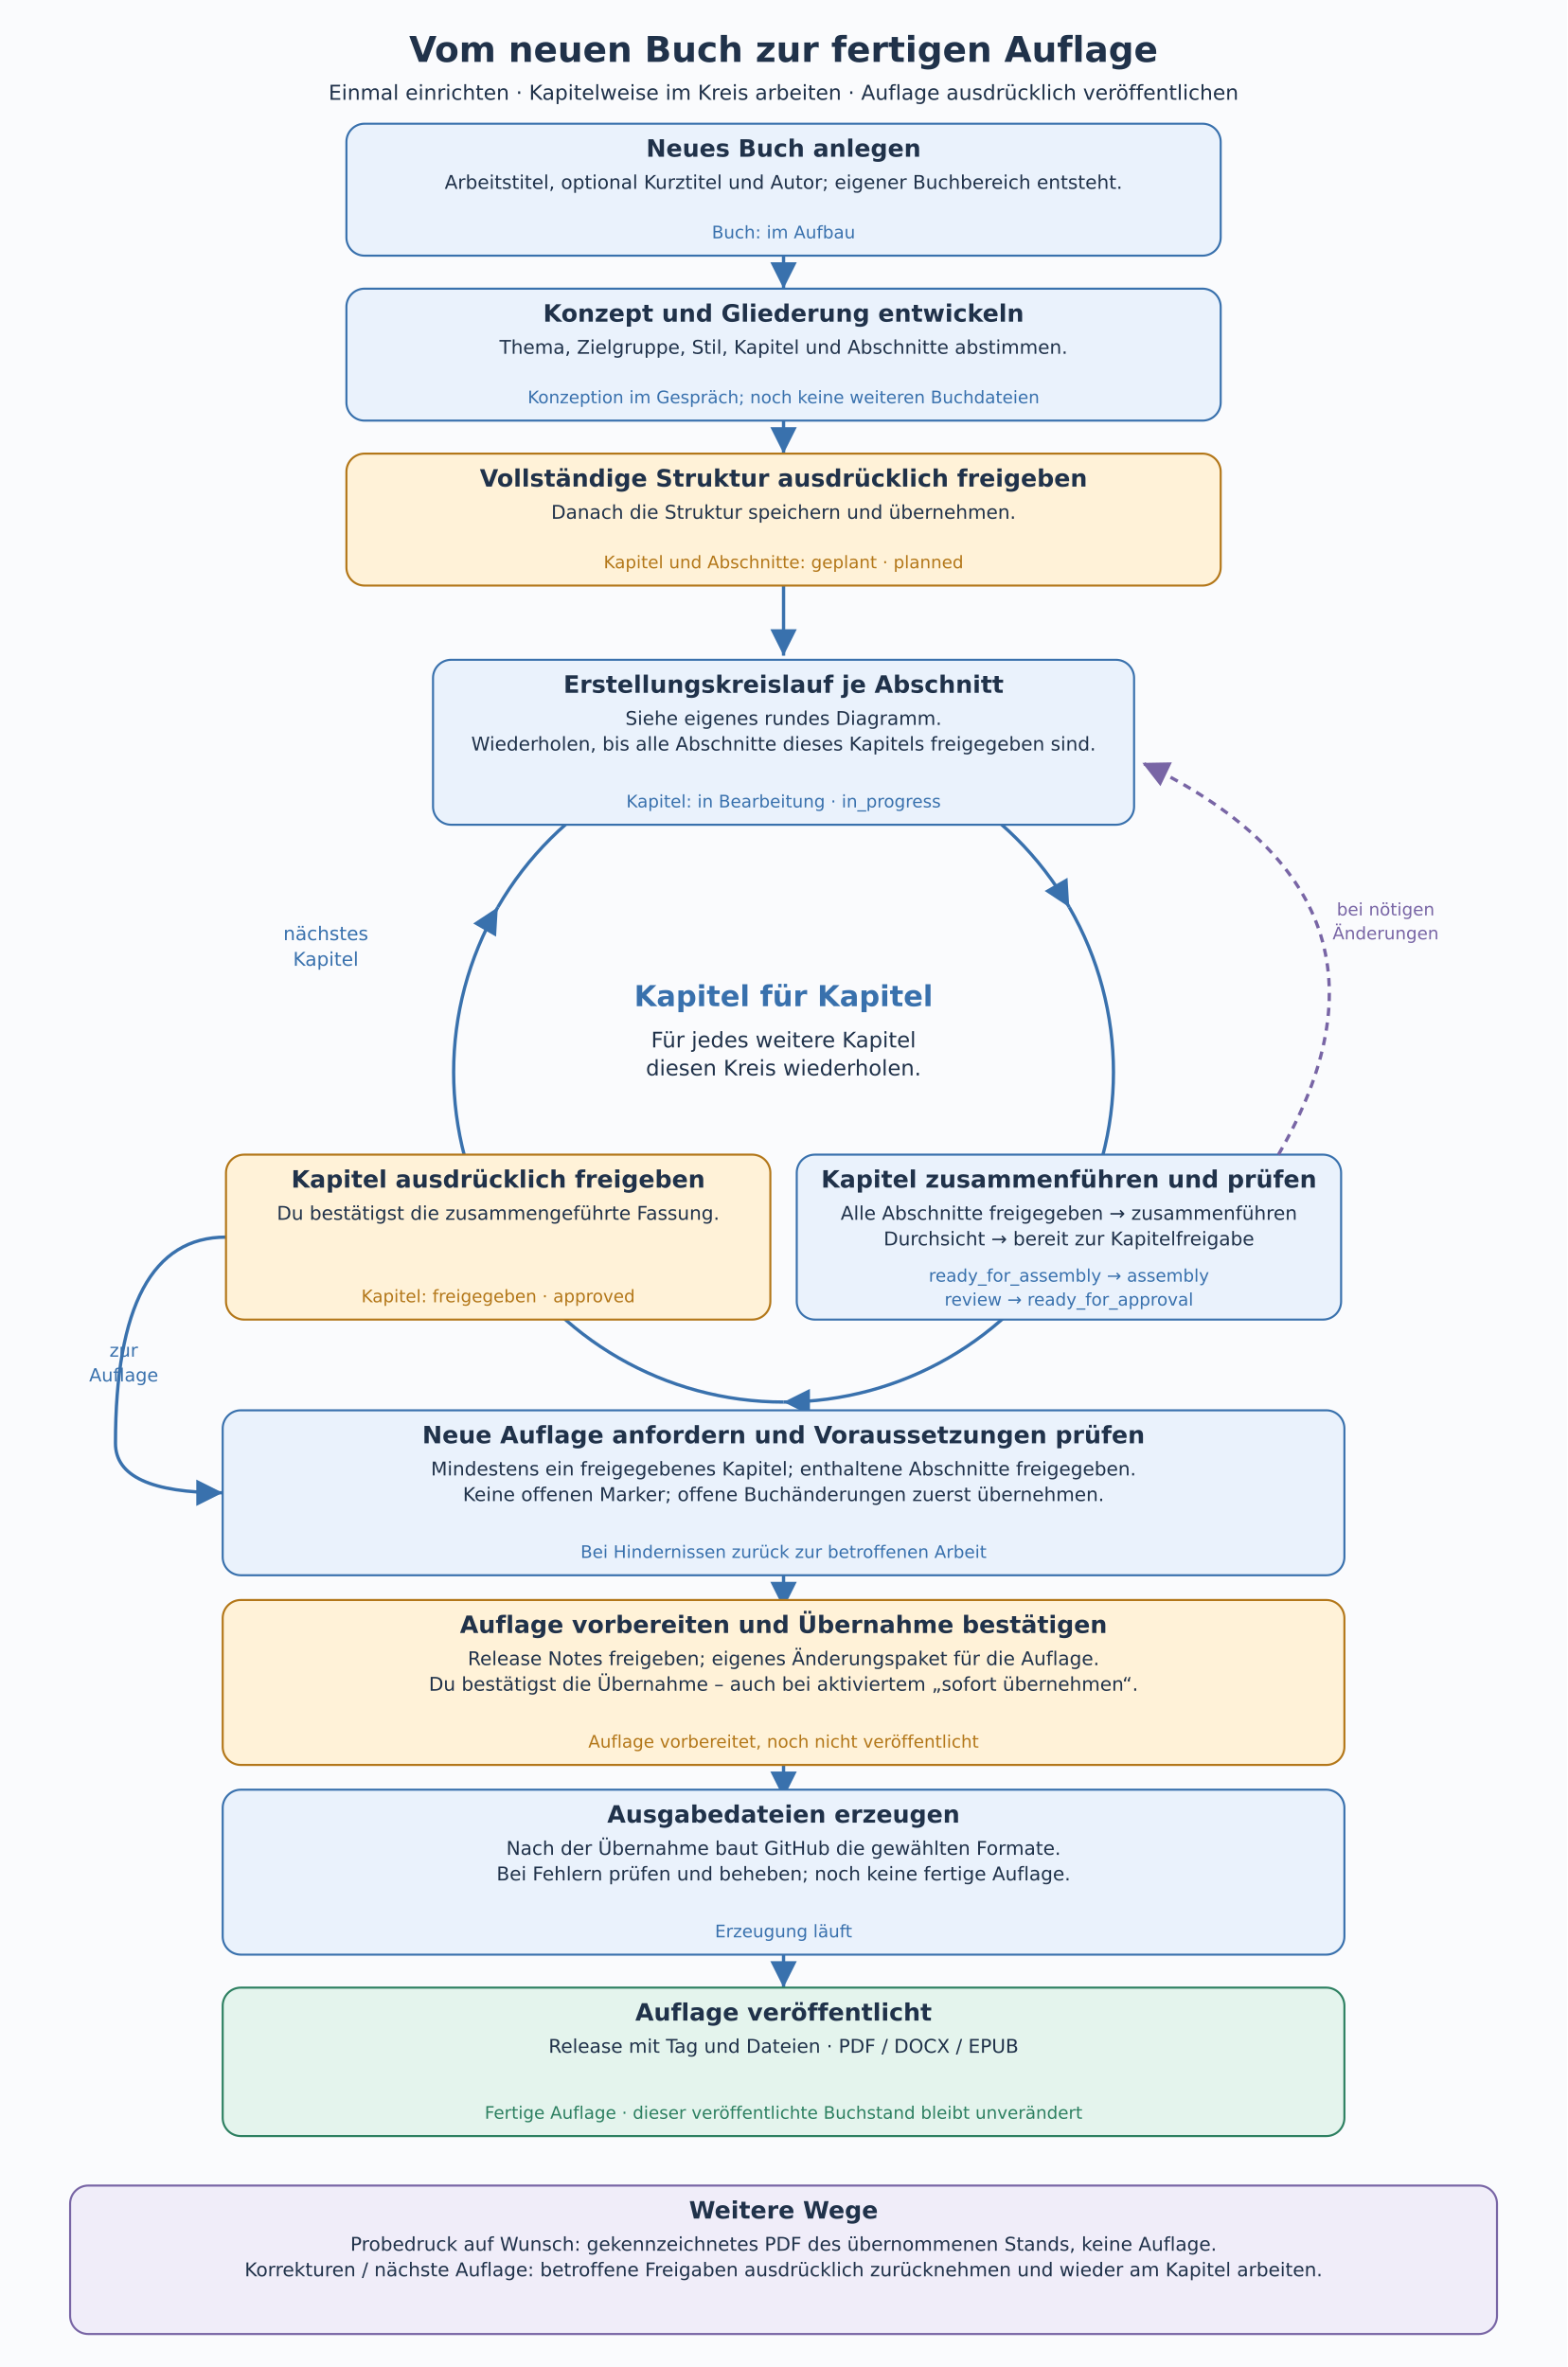
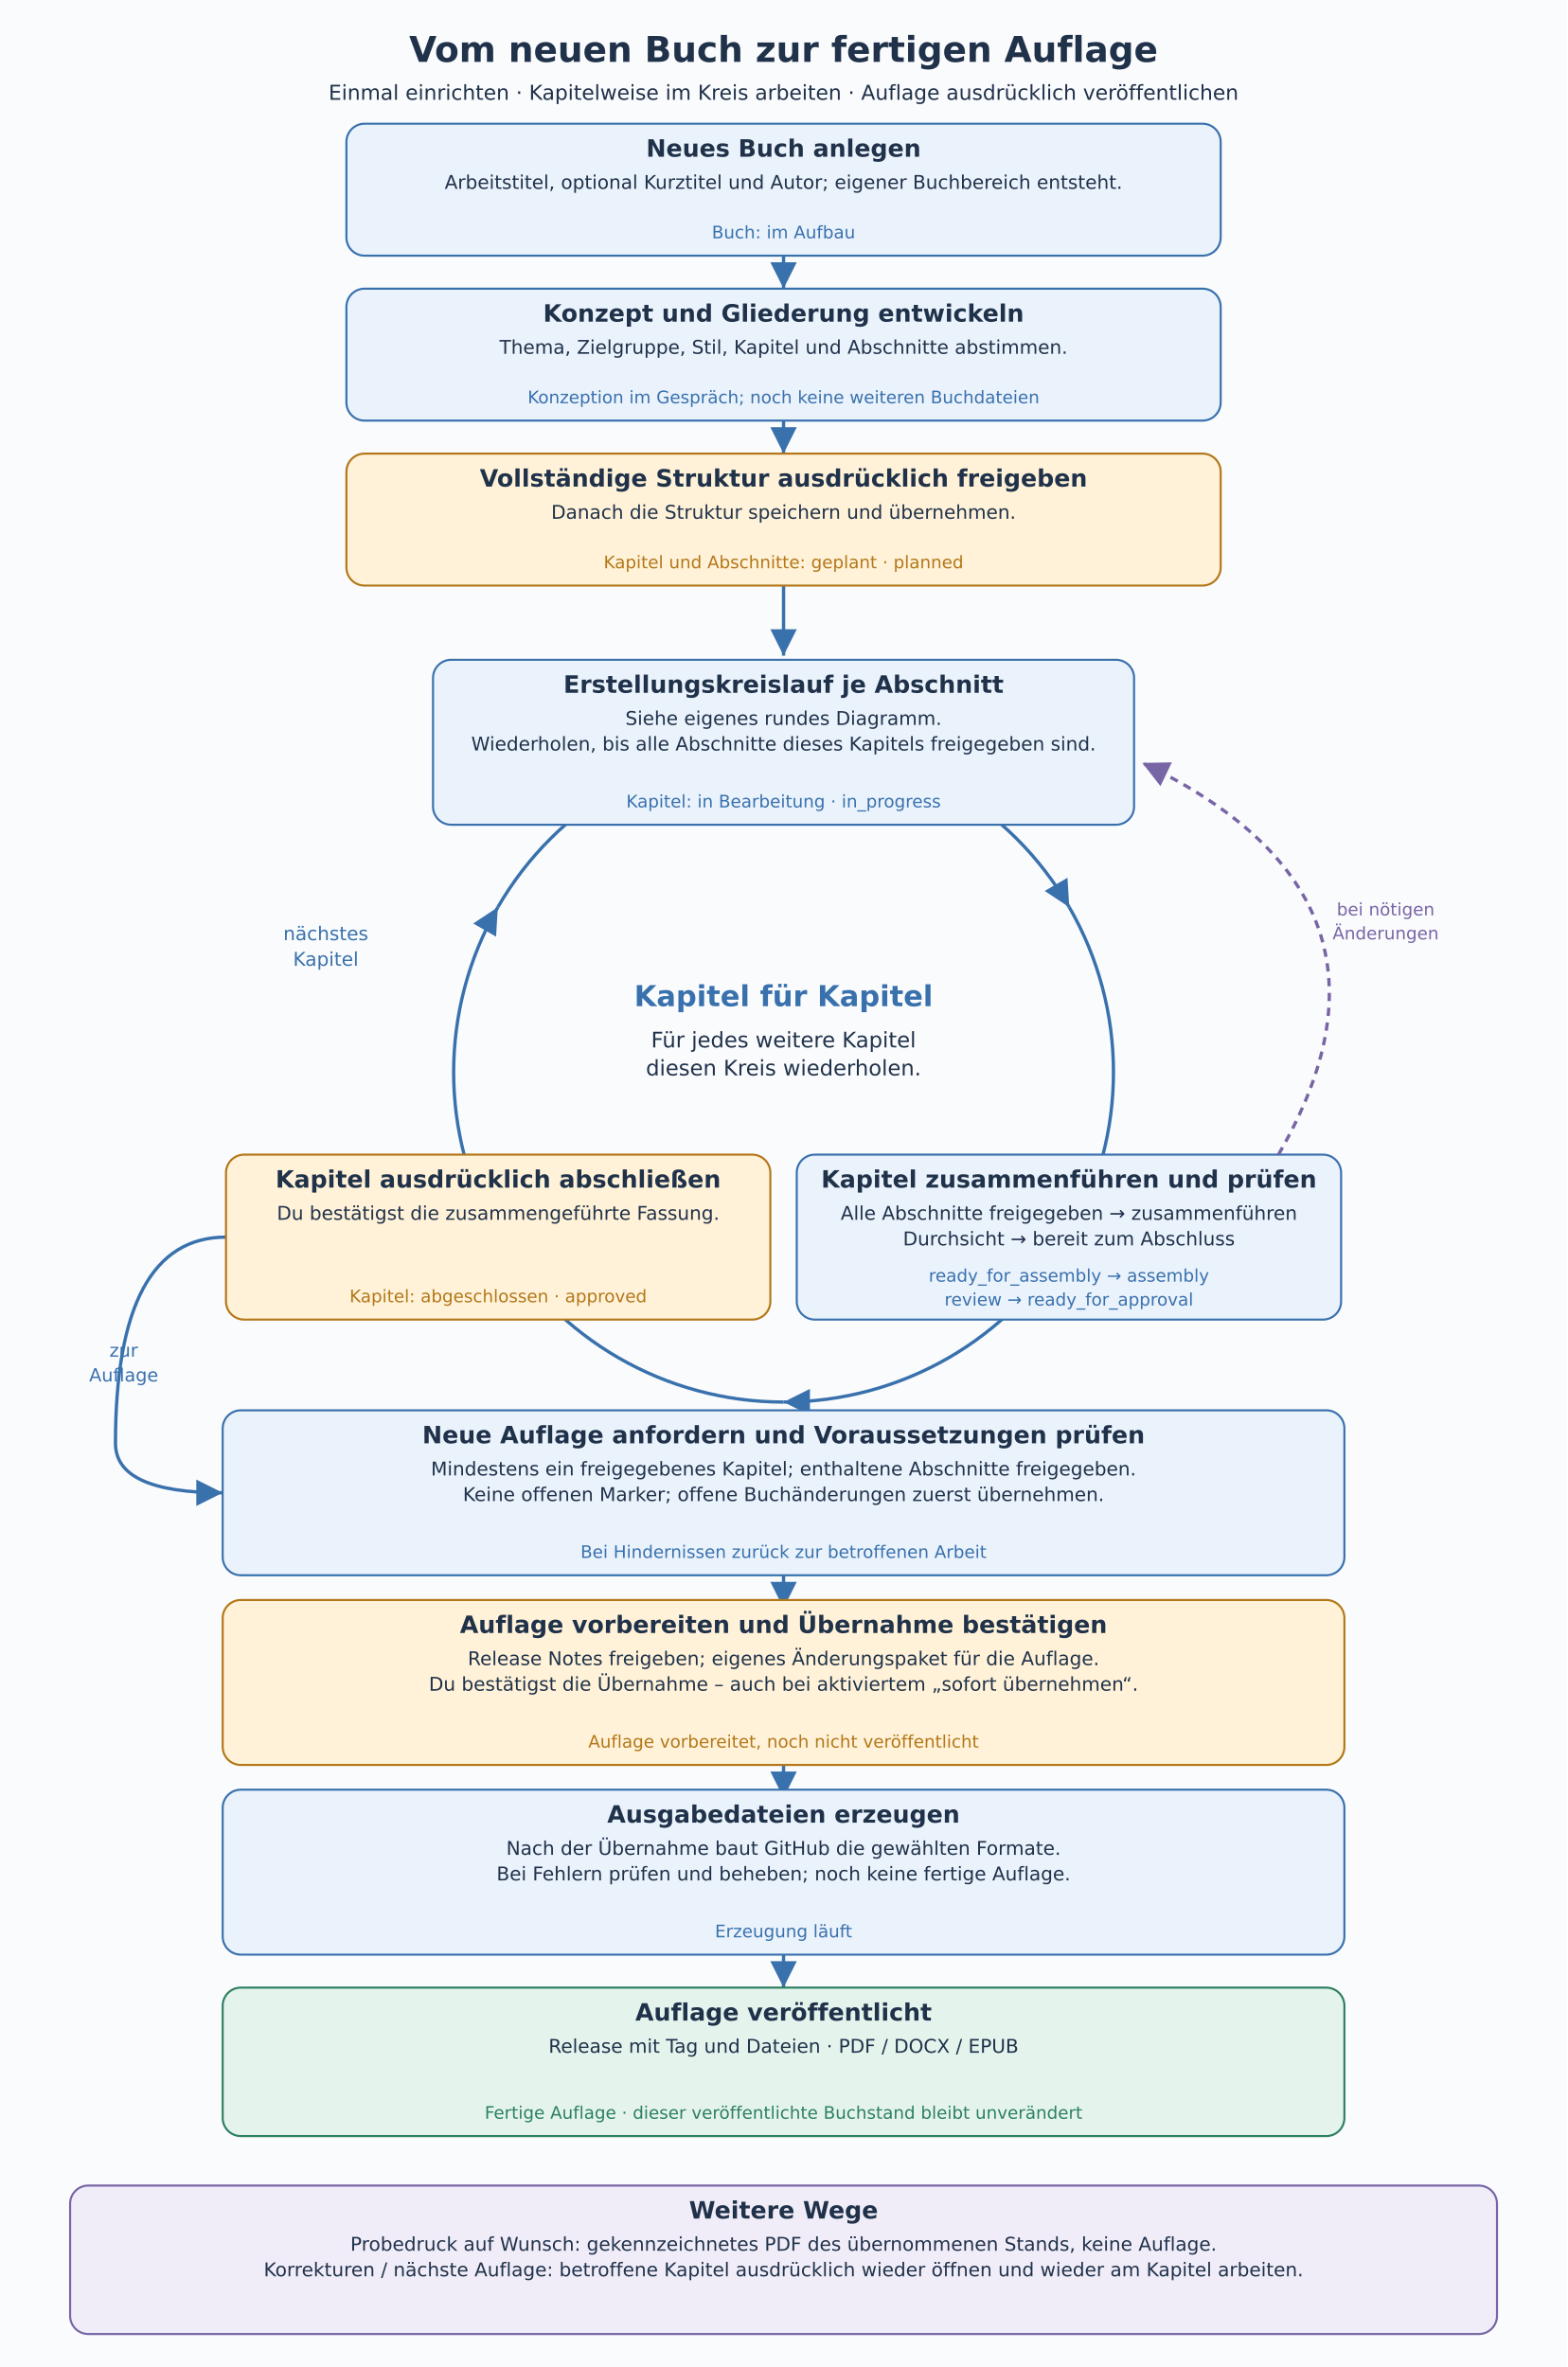
<svg xmlns="http://www.w3.org/2000/svg" width="1900" height="2870" viewBox="0 0 1900 2870">
  <defs>
    <marker id="blue" markerWidth="10" markerHeight="10" refX="8" refY="4" orient="auto">
      <path d="M0,0 L8,4 L0,8 Z" fill="#3971AD" />
    </marker>
    <marker id="purple" markerWidth="10" markerHeight="10" refX="8" refY="4" orient="auto">
      <path d="M0,0 L8,4 L0,8 Z" fill="#7865A5" />
    </marker>
  </defs>
  <rect width="1900" height="2870" fill="#FAFBFD" />
  <g font-family="DejaVu Sans, sans-serif">
    <text x="950" y="75" text-anchor="middle" font-size="43" fill="#20324A" font-weight="700">Vom neuen Buch zur fertigen Auflage</text>
    <text x="950" y="121" text-anchor="middle" font-size="25" fill="#20324A" font-weight="400">Einmal einrichten · Kapitelweise im Kreis arbeiten · Auflage ausdrücklich veröffentlichen</text>
    <path d="M 950 310 L 950 350" fill="none" stroke="#3971AD" stroke-width="4" stroke-dasharray="none" marker-end="url(#blue)" />
    <path d="M 950 510 L 950 550" fill="none" stroke="#3971AD" stroke-width="4" stroke-dasharray="none" marker-end="url(#blue)" />
    <path d="M 950 710 L 950 795" fill="none" stroke="#3971AD" stroke-width="4" stroke-dasharray="none" marker-end="url(#blue)" />
    <rect x="420.0" y="150.0" width="1060" height="160" rx="22" fill="#EAF2FC" stroke="#3971AD" stroke-width="2.5" />
    <text x="950" y="190.0" text-anchor="middle" font-size="29" fill="#20324A" font-weight="700">Neues Buch anlegen</text>
    <text x="950" y="229.0" text-anchor="middle" font-size="23" fill="#20324A" font-weight="400">Arbeitstitel, optional Kurztitel und Autor; eigener Buchbereich entsteht.</text>
    <text x="950" y="289.0" text-anchor="middle" font-size="21" fill="#3971AD" font-weight="400">Buch: im Aufbau</text>
    <rect x="420.0" y="350.0" width="1060" height="160" rx="22" fill="#EAF2FC" stroke="#3971AD" stroke-width="2.5" />
    <text x="950" y="390.0" text-anchor="middle" font-size="29" fill="#20324A" font-weight="700">Konzept und Gliederung entwickeln</text>
    <text x="950" y="429.0" text-anchor="middle" font-size="23" fill="#20324A" font-weight="400">Thema, Zielgruppe, Stil, Kapitel und Abschnitte abstimmen.</text>
    <text x="950" y="489.0" text-anchor="middle" font-size="21" fill="#3971AD" font-weight="400">Konzeption im Gespräch; noch keine weiteren Buchdateien</text>
    <rect x="420.0" y="550.0" width="1060" height="160" rx="22" fill="#FFF2D8" stroke="#B37719" stroke-width="2.5" />
    <text x="950" y="590.0" text-anchor="middle" font-size="29" fill="#20324A" font-weight="700">Vollständige Struktur ausdrücklich freigeben</text>
    <text x="950" y="629.0" text-anchor="middle" font-size="23" fill="#20324A" font-weight="400">Danach die Struktur speichern und übernehmen.</text>
    <text x="950" y="689.0" text-anchor="middle" font-size="21" fill="#B37719" font-weight="400">Kapitel und Abschnitte: geplant · planned</text>
    <path d="M 950.0 900.0 A 400 400 0 0 1 1296.41 1100.0" fill="none" stroke="#3971AD" stroke-width="4" stroke-dasharray="none" marker-end="url(#blue)" />
    <path d="M 1296.41 1100.0 A 400 400 0 0 1 1296.41 1500.0" fill="none" stroke="#3971AD" stroke-width="4" />
    <path d="M 1296.41 1500.0 A 400 400 0 0 1 950.0 1700.0" fill="none" stroke="#3971AD" stroke-width="4" stroke-dasharray="none" marker-end="url(#blue)" />
    <path d="M 950.0 1700.0 A 400 400 0 0 1 603.59 1500.0" fill="none" stroke="#3971AD" stroke-width="4" />
    <path d="M 603.59 1500.0 A 400 400 0 0 1 603.59 1100.0" fill="none" stroke="#3971AD" stroke-width="4" stroke-dasharray="none" marker-end="url(#blue)" />
    <path d="M 603.59 1100.0 A 400 400 0 0 1 950 900.0" fill="none" stroke="#3971AD" stroke-width="4" />
    <path d="M 274 1500 Q 140 1500 140 1750 Q 140 1810 270 1810" fill="none" stroke="#3971AD" stroke-width="4" stroke-dasharray="none" marker-end="url(#blue)" />
    <text x="950" y="1220" text-anchor="middle" font-size="35" fill="#3971AD" font-weight="700">Kapitel für Kapitel</text>
    <text x="950" y="1270" text-anchor="middle" font-size="26" fill="#20324A" font-weight="400">Für jedes weitere Kapitel</text>
    <text x="950" y="1304" text-anchor="middle" font-size="26" fill="#20324A" font-weight="400">diesen Kreis wiederholen.</text>
    <text x="395" y="1140" text-anchor="middle" font-size="23" fill="#3971AD" font-weight="400">nächstes</text>
    <text x="395" y="1171" text-anchor="middle" font-size="23" fill="#3971AD" font-weight="400">Kapitel</text>
    <text x="150" y="1645" text-anchor="middle" font-size="22" fill="#3971AD" font-weight="400">zur</text>
    <text x="150" y="1675" text-anchor="middle" font-size="22" fill="#3971AD" font-weight="400">Auflage</text>
    <rect x="525.0" y="800.0" width="850" height="200" rx="22" fill="#EAF2FC" stroke="#3971AD" stroke-width="2.5" />
    <text x="950" y="840.0" text-anchor="middle" font-size="29" fill="#20324A" font-weight="700">Erstellungskreislauf je Abschnitt</text>
    <text x="950" y="879.0" text-anchor="middle" font-size="23" fill="#20324A" font-weight="400">Siehe eigenes rundes Diagramm.</text>
    <text x="950" y="910.0" text-anchor="middle" font-size="23" fill="#20324A" font-weight="400">Wiederholen, bis alle Abschnitte dieses Kapitels freigegeben sind.</text>
    <text x="950" y="979.0" text-anchor="middle" font-size="21" fill="#3971AD" font-weight="400">Kapitel: in Bearbeitung · in_progress</text>
    <rect x="966.0" y="1400.0" width="660" height="200" rx="22" fill="#EAF2FC" stroke="#3971AD" stroke-width="2.5" />
    <text x="1296" y="1440.0" text-anchor="middle" font-size="29" fill="#20324A" font-weight="700">Kapitel zusammenführen und prüfen</text>
    <text x="1296" y="1479.0" text-anchor="middle" font-size="23" fill="#20324A" font-weight="400">Alle Abschnitte freigegeben → zusammenführen</text>
-     <text x="1296" y="1510.0" text-anchor="middle" font-size="23" fill="#20324A" font-weight="400">Durchsicht → bereit zur Kapitelfreigabe</text>
+     <text x="1296" y="1510.0" text-anchor="middle" font-size="23" fill="#20324A" font-weight="400">Durchsicht → bereit zum Abschluss</text>
    <text x="1296" y="1554.0" text-anchor="middle" font-size="21" fill="#3971AD" font-weight="400">ready_for_assembly → assembly</text>
    <text x="1296" y="1583.0" text-anchor="middle" font-size="21" fill="#3971AD" font-weight="400">review → ready_for_approval</text>
    <rect x="274.0" y="1400.0" width="660" height="200" rx="22" fill="#FFF2D8" stroke="#B37719" stroke-width="2.5" />
-     <text x="604" y="1440.0" text-anchor="middle" font-size="29" fill="#20324A" font-weight="700">Kapitel ausdrücklich freigeben</text>
+     <text x="604" y="1440.0" text-anchor="middle" font-size="29" fill="#20324A" font-weight="700">Kapitel ausdrücklich abschließen</text>
    <text x="604" y="1479.0" text-anchor="middle" font-size="23" fill="#20324A" font-weight="400">Du bestätigst die zusammengeführte Fassung.</text>
-     <text x="604" y="1579.0" text-anchor="middle" font-size="21" fill="#B37719" font-weight="400">Kapitel: freigegeben · approved</text>
+     <text x="604" y="1579.0" text-anchor="middle" font-size="21" fill="#B37719" font-weight="400">Kapitel: abgeschlossen · approved</text>
    <path d="M 1550 1400 Q 1730 1090 1385 925" fill="none" stroke="#7865A5" stroke-width="4" stroke-dasharray="10 8" marker-end="url(#purple)" />
    <text x="1680" y="1110" text-anchor="middle" font-size="21" fill="#7865A5" font-weight="400">bei nötigen</text>
    <text x="1680" y="1139" text-anchor="middle" font-size="21" fill="#7865A5" font-weight="400">Änderungen</text>
    <path d="M 950 1910 L 950 1950" fill="none" stroke="#3971AD" stroke-width="4" stroke-dasharray="none" marker-end="url(#blue)" />
    <path d="M 950 2140 L 950 2180" fill="none" stroke="#3971AD" stroke-width="4" stroke-dasharray="none" marker-end="url(#blue)" />
    <path d="M 950 2370 L 950 2410" fill="none" stroke="#3971AD" stroke-width="4" stroke-dasharray="none" marker-end="url(#blue)" />
    <rect x="270.0" y="1710.0" width="1360" height="200" rx="22" fill="#EAF2FC" stroke="#3971AD" stroke-width="2.5" />
    <text x="950" y="1750.0" text-anchor="middle" font-size="29" fill="#20324A" font-weight="700">Neue Auflage anfordern und Voraussetzungen prüfen</text>
    <text x="950" y="1789.0" text-anchor="middle" font-size="23" fill="#20324A" font-weight="400">Mindestens ein freigegebenes Kapitel; enthaltene Abschnitte freigegeben.</text>
    <text x="950" y="1820.0" text-anchor="middle" font-size="23" fill="#20324A" font-weight="400">Keine offenen Marker; offene Buchänderungen zuerst übernehmen.</text>
    <text x="950" y="1889.0" text-anchor="middle" font-size="21" fill="#3971AD" font-weight="400">Bei Hindernissen zurück zur betroffenen Arbeit</text>
    <rect x="270.0" y="1940.0" width="1360" height="200" rx="22" fill="#FFF2D8" stroke="#B37719" stroke-width="2.5" />
    <text x="950" y="1980.0" text-anchor="middle" font-size="29" fill="#20324A" font-weight="700">Auflage vorbereiten und Übernahme bestätigen</text>
    <text x="950" y="2019.0" text-anchor="middle" font-size="23" fill="#20324A" font-weight="400">Release Notes freigeben; eigenes Änderungspaket für die Auflage.</text>
    <text x="950" y="2050.0" text-anchor="middle" font-size="23" fill="#20324A" font-weight="400">Du bestätigst die Übernahme – auch bei aktiviertem „sofort übernehmen“.</text>
    <text x="950" y="2119.0" text-anchor="middle" font-size="21" fill="#B37719" font-weight="400">Auflage vorbereitet, noch nicht veröffentlicht</text>
    <rect x="270.0" y="2170.0" width="1360" height="200" rx="22" fill="#EAF2FC" stroke="#3971AD" stroke-width="2.5" />
    <text x="950" y="2210.0" text-anchor="middle" font-size="29" fill="#20324A" font-weight="700">Ausgabedateien erzeugen</text>
    <text x="950" y="2249.0" text-anchor="middle" font-size="23" fill="#20324A" font-weight="400">Nach der Übernahme baut GitHub die gewählten Formate.</text>
    <text x="950" y="2280.0" text-anchor="middle" font-size="23" fill="#20324A" font-weight="400">Bei Fehlern prüfen und beheben; noch keine fertige Auflage.</text>
    <text x="950" y="2349.0" text-anchor="middle" font-size="21" fill="#3971AD" font-weight="400">Erzeugung läuft</text>
    <rect x="270.0" y="2410.0" width="1360" height="180" rx="22" fill="#E4F4ED" stroke="#2D8061" stroke-width="2.5" />
    <text x="950" y="2450.0" text-anchor="middle" font-size="29" fill="#20324A" font-weight="700">Auflage veröffentlicht</text>
    <text x="950" y="2489.0" text-anchor="middle" font-size="23" fill="#20324A" font-weight="400">Release mit Tag und Dateien · PDF / DOCX / EPUB</text>
    <text x="950" y="2569.0" text-anchor="middle" font-size="21" fill="#2D8061" font-weight="400">Fertige Auflage · dieser veröffentlichte Buchstand bleibt unverändert</text>
    <rect x="85.0" y="2650.0" width="1730" height="180" rx="22" fill="#F0EDF9" stroke="#7865A5" stroke-width="2.5" />
    <text x="950" y="2690.0" text-anchor="middle" font-size="29" fill="#20324A" font-weight="700">Weitere Wege</text>
    <text x="950" y="2729.0" text-anchor="middle" font-size="23" fill="#20324A" font-weight="400">Probedruck auf Wunsch: gekennzeichnetes PDF des übernommenen Stands, keine Auflage.</text>
-     <text x="950" y="2760.0" text-anchor="middle" font-size="23" fill="#20324A" font-weight="400">Korrekturen / nächste Auflage: betroffene Freigaben ausdrücklich zurücknehmen und wieder am Kapitel arbeiten.</text>
+     <text x="950" y="2760.0" text-anchor="middle" font-size="23" fill="#20324A" font-weight="400">Korrekturen / nächste Auflage: betroffene Kapitel ausdrücklich wieder öffnen und wieder am Kapitel arbeiten.</text>
  </g>
</svg>
